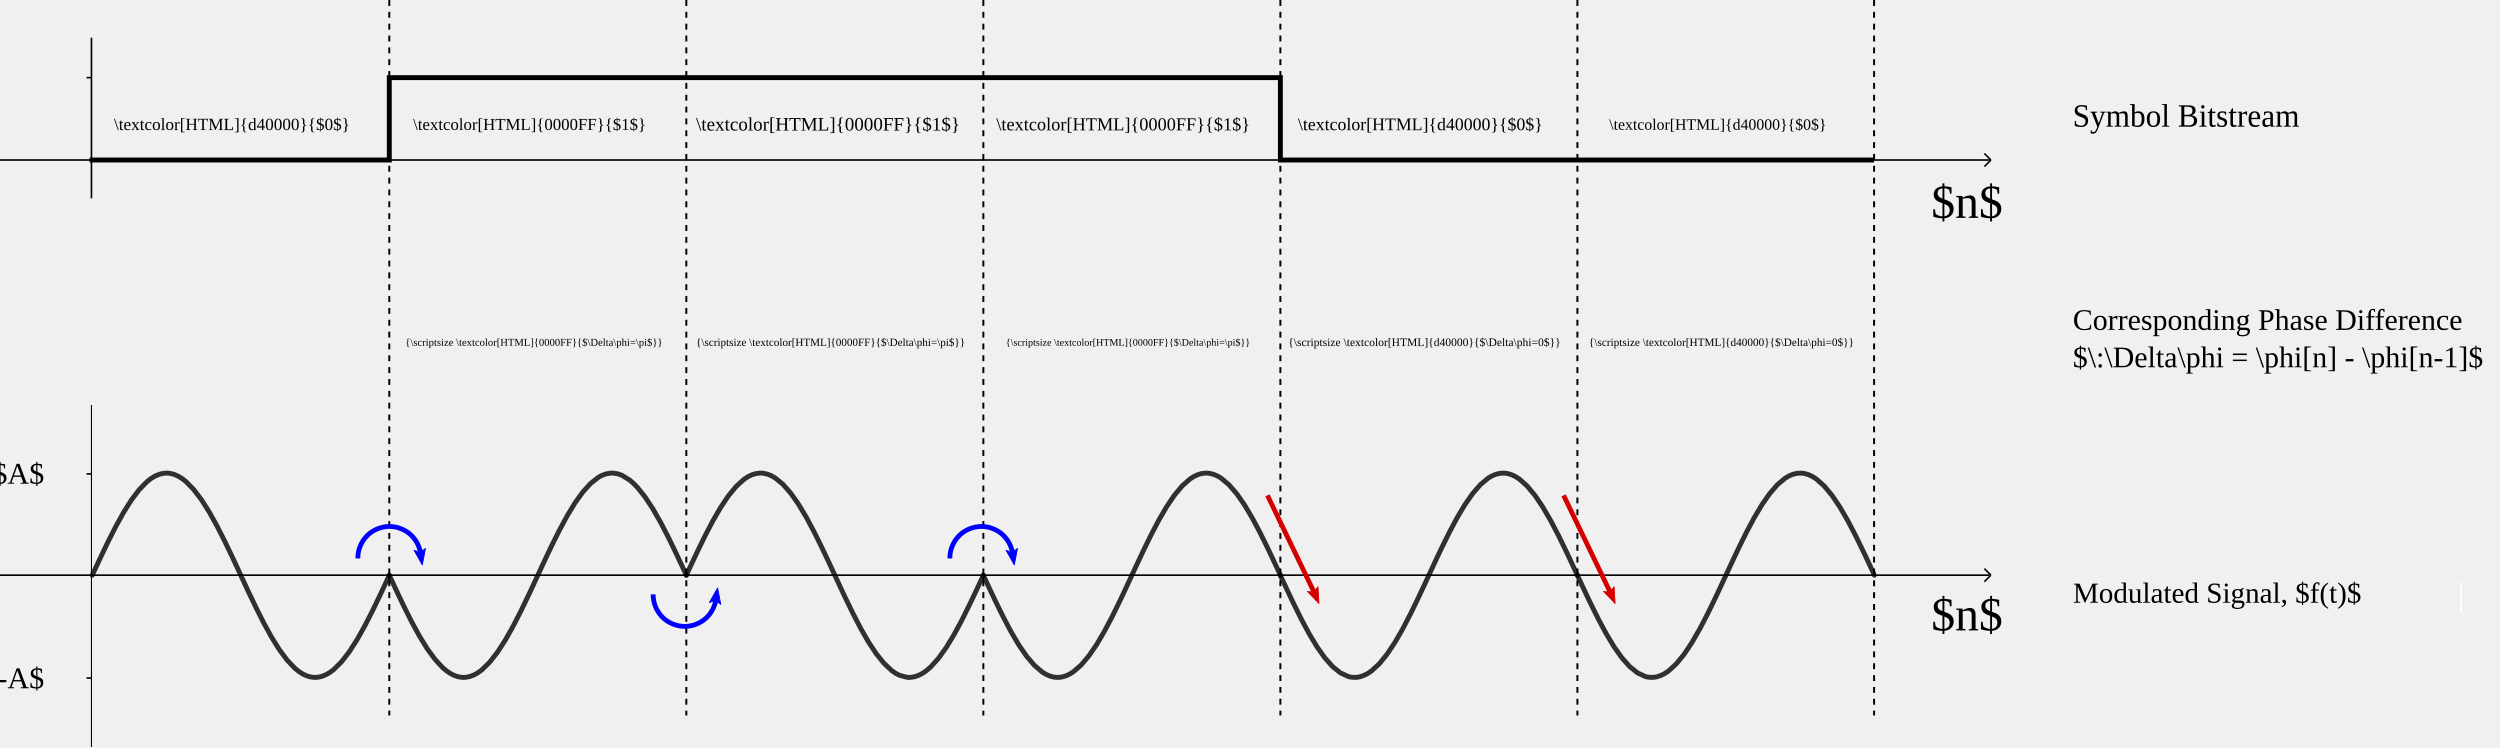
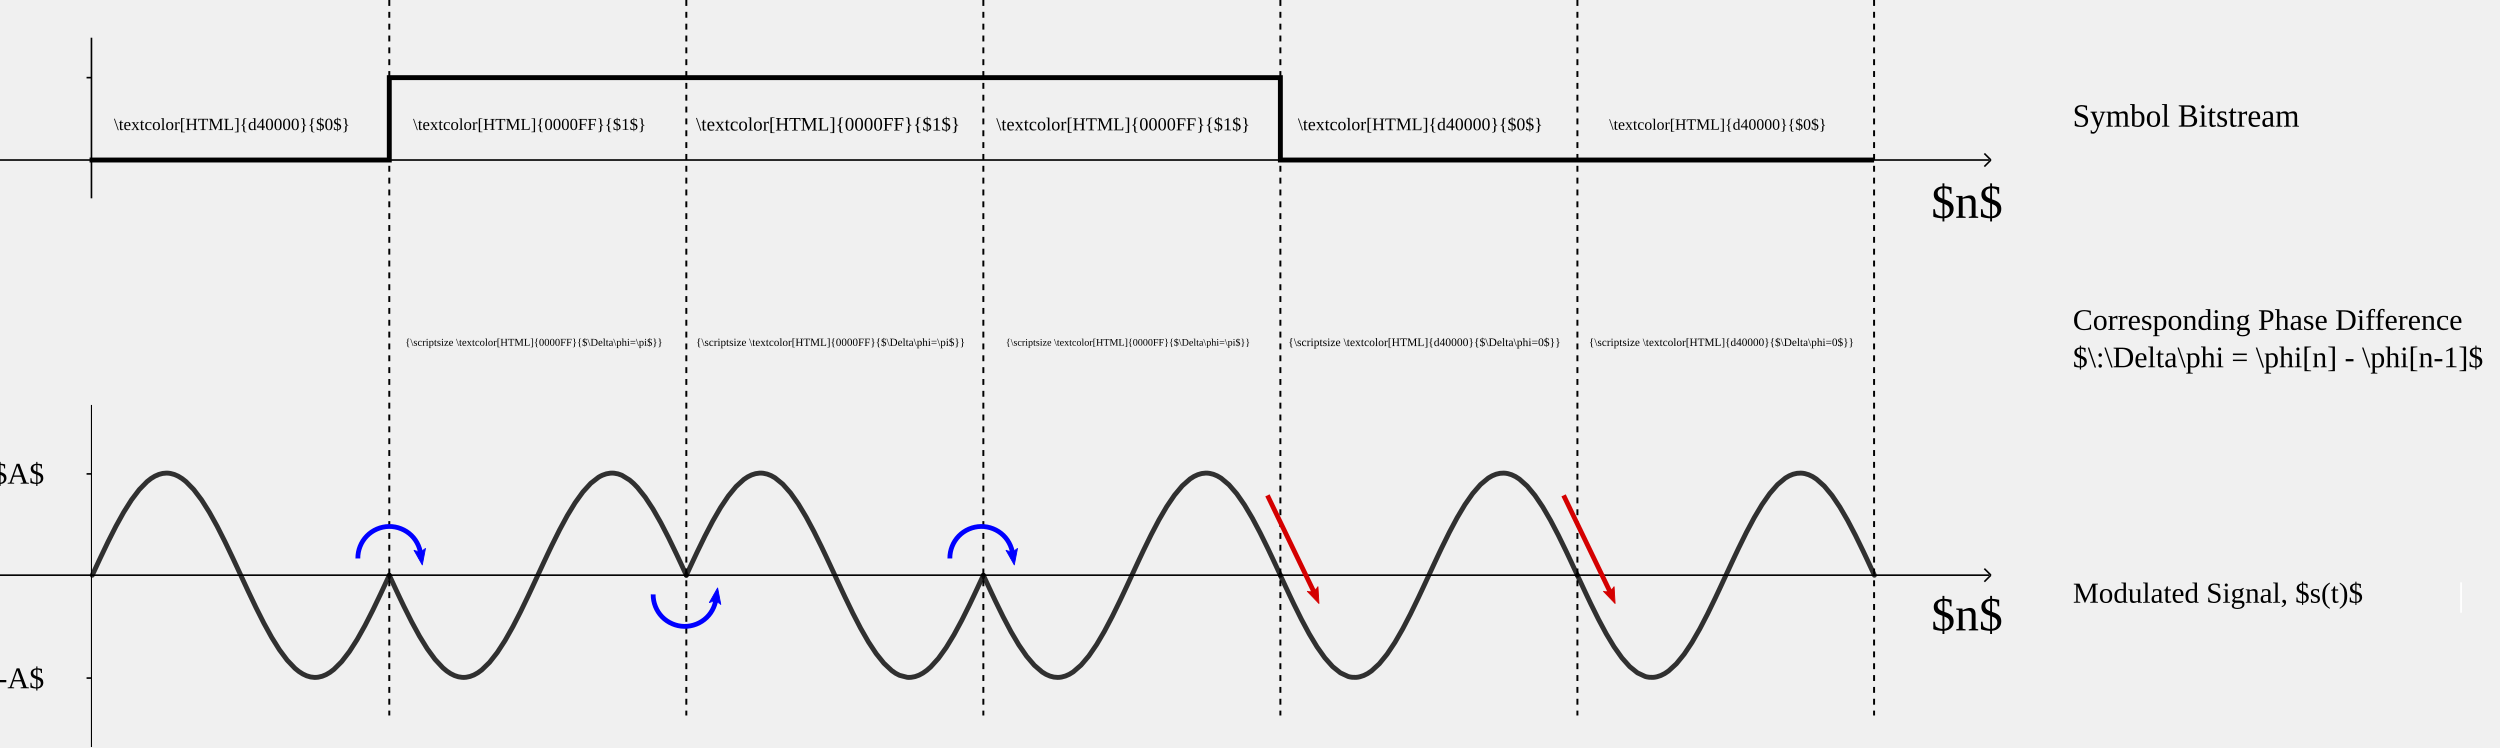
<svg xmlns="http://www.w3.org/2000/svg" version="1.1" width="1457.329" height="435.462" id="svg1217">
  <g id="g1551" style="stroke:#000000" transform="translate(-24.92,-154.1714)">
    <path fill="none" stroke="#d32f2f" paint-order="fill stroke markers" d="m 78.701,489.504 0.188,-0.406 m 0,0 2.269,-4.896 2.269,-4.86 4.537,-9.48 4.537,-8.949 4.537,-8.176 m 0,0 4.537,-7.182 4.537,-5.993 4.537,-4.642 2.269,-1.774 2.269,-1.392 2.269,-1.001 2.269,-0.603 2.269,-0.201 1.134,0.051 1.134,0.152 2.269,0.604 2.269,1.002 2.269,1.393 2.269,1.775 4.537,4.644 4.537,5.995 4.537,7.183 4.537,8.177 4.537,8.95 4.537,9.481 2.269,4.86 2.269,4.896 2.269,4.898 2.269,4.868 m 0,0 4.537,9.512 4.537,9.002 4.537,8.247 4.537,7.27 4.537,6.096 4.537,4.757 2.269,1.835 2.269,1.455 2.269,1.065 2.269,0.668 2.269,0.267 1.134,-0.018 1.134,-0.119 2.269,-0.539 2.269,-0.938 2.269,-1.33 2.269,-1.714 4.537,-4.528 4.537,-5.89 4.537,-7.093 4.537,-8.104 4.537,-8.896 m 0,0 4.537,-9.447 2.269,-4.851 2.269,-4.892 m 0,0 0.55,-1.189" stroke-opacity="0.8" stroke-linecap="round" stroke-linejoin="round" stroke-miterlimit="10" stroke-width="2.5" id="path1201" style="stroke:#000000;stroke-width:2.856;stroke-miterlimit:10;stroke-dasharray:none" />
    <path fill="none" stroke="#db6114" paint-order="fill stroke markers" d="m 251.849,489.504 3.987,8.586 m 0,0 2.269,4.817 2.269,4.726 m 0,0 4.537,9.052 4.537,8.317 4.537,7.357 4.537,6.198 m 0,0 4.537,4.871 2.269,1.896 2.269,1.517 2.269,1.129 2.269,0.733 2.269,0.332 1.134,0.015 1.134,-0.086 2.269,-0.474 2.269,-0.873 2.269,-1.267 2.269,-1.652 4.537,-4.412 4.537,-5.785 m 0,0 4.537,-7.002 4.537,-8.03 4.537,-8.84 4.537,-9.412 2.269,-4.841 2.269,-4.888 2.269,-4.901 2.269,-4.881 2.269,-4.828 2.269,-4.743 4.537,-9.102 4.537,-8.386 4.537,-7.443 4.537,-6.299 4.537,-4.985 4.537,-3.536 1.134,-0.645 1.134,-0.548 2.269,-0.798 2.269,-0.398 1.134,-0.048 1.134,0.053 2.269,0.408 2.269,0.809 m 0,0 4.537,2.793 2.269,1.966 2.269,2.328 4.537,5.679 4.537,6.91 4.537,7.954 4.537,8.783 4.537,9.375 2.269,4.83 2.269,4.882 m 0,0 1.288,2.783" stroke-opacity="0.8" stroke-linecap="round" stroke-linejoin="round" stroke-miterlimit="10" stroke-width="2.5" id="path1203" style="fill:none;stroke:#000000;stroke-width:2.856;stroke-miterlimit:10;stroke-dasharray:none" />
    <path fill="none" stroke="#db6114" paint-order="fill stroke markers" d="m 771.26,489.504 3.249,7.005 m 0,0 2.269,4.839 2.269,4.759 m 0,0 4.537,9.149 4.537,8.453 m 0,0 4.537,7.528 4.537,6.399 4.537,5.097 4.537,3.658 m 0,0 4.537,2.119 0.567,0.153 0.567,0.128 1.134,0.181 2.269,0.06 1.134,-0.121 1.134,-0.222 2.269,-0.744 2.269,-1.14 2.269,-1.528 4.537,-4.176 4.537,-5.571 4.537,-6.816 4.537,-7.877 4.537,-8.724 4.537,-9.336 2.269,-4.819 2.269,-4.876 2.269,-4.9 2.269,-4.891 2.269,-4.849 2.269,-4.774 4.537,-9.195 4.537,-8.518 4.537,-7.611 m 0,0 4.537,-6.498 4.537,-5.209 4.537,-3.779 2.269,-1.32 2.269,-0.927 2.269,-0.528 2.269,-0.126 1.134,0.088 1.134,0.189 2.269,0.679 2.269,1.076 2.269,1.465 4.537,4.057 m 0,0 4.537,5.463 4.537,6.722 4.537,7.798 4.537,8.664 m 0,0 4.537,9.295 2.269,4.806 2.269,4.869 m 0,0 2.026,4.375" stroke-opacity="0.8" stroke-linecap="round" stroke-linejoin="round" stroke-miterlimit="10" stroke-width="2.5" id="path1205" style="stroke:#000000;stroke-width:2.856;stroke-miterlimit:10;stroke-dasharray:none" />
    <path fill="none" stroke="#d32f2f" paint-order="fill stroke markers" d="m 424.997,489.504 1.773,-3.829 m 0,0 2.269,-4.874 2.269,-4.815 m 0,0 4.537,-9.323 4.537,-8.706 m 0,0 4.537,-7.852 4.537,-6.787 4.537,-5.538 4.537,-4.139 2.269,-1.508 2.269,-1.12 2.269,-0.724 2.269,-0.322 1.134,-0.01 1.134,0.091 2.269,0.483 2.269,0.883 2.269,1.276 m 0,0 4.537,3.696 4.537,5.132 4.537,6.43 4.537,7.554 4.537,8.473 4.537,9.164 2.269,4.764 2.269,4.843 2.269,4.888 2.269,4.901 2.269,4.88 2.269,4.827 4.537,9.363 4.537,8.765 4.537,7.93 4.537,6.881 4.537,5.645 4.537,4.257 2.269,1.571 2.269,1.183 m 0,0 4.537,1.176 0.567,0.034 0.567,0.009 1.134,-0.058 2.269,-0.418 2.269,-0.818 2.269,-1.213 2.269,-1.599 2.269,-1.975 4.537,-5.02 4.537,-6.331 4.537,-7.47 4.537,-8.407 m 0,0 4.537,-9.117 2.269,-4.748 2.269,-4.832 m 0,0 3.502,-7.549" stroke-opacity="0.8" stroke-linecap="round" stroke-linejoin="round" stroke-miterlimit="10" stroke-width="2.5" id="path1207" style="fill:none;stroke:#000000;stroke-width:2.856;stroke-miterlimit:10;stroke-dasharray:none" />
    <path fill="none" stroke="#6557d2" paint-order="fill stroke markers" d="m 598.144,489.504 2.511,5.419 m 0,0 2.269,4.858 2.269,4.789 m 0,0 4.537,9.24 4.537,8.582 4.537,7.693 4.537,6.595 4.537,5.319 4.537,3.9 2.269,1.383 2.269,0.992 2.269,0.593 2.269,0.191 1.134,-0.056 1.134,-0.156 2.269,-0.614 2.269,-1.012 2.269,-1.403 4.537,-3.937 4.537,-5.354 4.537,-6.626 4.537,-7.718 4.537,-8.602 4.537,-9.253 2.269,-4.793 2.269,-4.861 2.269,-4.896 2.269,-4.898 2.269,-4.867 2.269,-4.802 4.537,-9.282 4.537,-8.645 4.537,-7.773 4.537,-6.692 4.537,-5.429 4.537,-4.02 2.269,-1.446 2.269,-1.056 2.269,-0.659 2.269,-0.257 1.134,0.023 1.134,0.124 2.269,0.549 2.269,0.947 2.269,1.34 4.537,3.817 4.537,5.243 4.537,6.528 m 0,0 4.537,7.637 4.537,8.539 4.537,9.209 2.269,4.779 2.269,4.852 m 0,0 2.764,5.964" stroke-opacity="0.8" stroke-linecap="round" stroke-linejoin="round" stroke-miterlimit="10" stroke-width="2.5" id="path1209" style="fill:none;stroke:#000000;stroke-width:2.856;stroke-miterlimit:10;stroke-dasharray:none" />
    <path fill="none" stroke="#db6114" paint-order="fill stroke markers" d="m 944.436,489.504 3.249,7.005 m 0,0 2.269,4.839 2.269,4.759 m 0,0 4.537,9.149 4.537,8.453 m 0,0 4.537,7.528 4.537,6.399 4.537,5.097 4.537,3.658 m 0,0 4.537,2.119 0.567,0.153 0.567,0.128 1.134,0.181 2.269,0.06 1.134,-0.121 1.134,-0.222 2.269,-0.744 2.269,-1.14 2.269,-1.528 4.537,-4.176 4.537,-5.571 4.537,-6.816 4.537,-7.877 4.537,-8.724 4.537,-9.336 2.268,-4.819 2.269,-4.876 2.268,-4.9 2.268,-4.891 2.269,-4.849 2.268,-4.774 4.537,-9.195 4.537,-8.518 4.537,-7.611 m 0,0 4.537,-6.498 4.537,-5.209 4.537,-3.779 2.269,-1.32 2.268,-0.927 2.269,-0.528 2.268,-0.126 1.134,0.088 1.134,0.189 2.268,0.679 2.269,1.076 2.268,1.465 4.537,4.057 m 0,0 4.537,5.463 4.537,6.722 4.537,7.798 4.537,8.664 m 0,0 4.537,9.295 2.268,4.806 2.269,4.869 m 0,0 2.026,4.375" stroke-opacity="0.8" stroke-linecap="round" stroke-linejoin="round" stroke-miterlimit="10" stroke-width="2.5" id="path1453" style="stroke:#000000;stroke-width:2.856;stroke-miterlimit:10;stroke-dasharray:none" />
  </g>
  <defs id="defs1123">
    <marker style="overflow:visible" id="marker2501" refX="0" refY="0" orient="auto">
      <path transform="matrix(-0.3,0,0,-0.3,0.69,0)" d="M 8.719,4.034 -2.207,0.016 8.719,-4.002 c -1.745,2.372 -1.735,5.617 -6e-7,8.035 z" style="fill:#0000ff;fill-opacity:1;fill-rule:evenodd;stroke:#0000ff;stroke-width:0.625;stroke-linejoin:round;stroke-opacity:1" id="path2269" />
    </marker>
    <marker style="overflow:visible" id="Arrow2Send" refX="0" refY="0" orient="auto">
      <path transform="matrix(-0.3,0,0,-0.3,0.69,0)" d="M 8.719,4.034 -2.207,0.016 8.719,-4.002 c -1.745,2.372 -1.735,5.617 -6e-7,8.035 z" style="fill:#000000;fill-opacity:1;fill-rule:evenodd;stroke:#000000;stroke-width:0.625;stroke-linejoin:round;stroke-opacity:1" id="path2402" />
    </marker>
    <marker style="overflow:visible" id="Arrow1Lend" refX="0" refY="0" orient="auto">
      <path transform="matrix(-0.8,0,0,-0.8,-10,0)" style="fill:#0000ff;fill-opacity:1;fill-rule:evenodd;stroke:#0000ff;stroke-width:1pt;stroke-opacity:1" d="M 0,0 5,-5 -12.5,0 5,5 Z" id="path2372" />
    </marker>
  </defs>
  <path fill="none" stroke="#000000" paint-order="fill stroke markers" d="M 53.315,236.053 V 435.462" stroke-opacity="1" stroke-miterlimit="10" id="path1127" style="stroke-width:0.635" />
  <path fill="none" stroke="#000000" paint-order="fill stroke markers" d="M 0,335.282 H 1159.592" stroke-opacity="1" stroke-miterlimit="10" id="path1133" style="stroke-width:0.952" />
  <path fill="none" stroke="#000000" paint-order="fill stroke markers" d="m 1160.545,335.282 -3.808,-3.808" stroke-opacity="1" stroke-miterlimit="10" id="path1135" style="stroke-width:0.952" />
  <path fill="none" stroke="#000000" paint-order="fill stroke markers" d="m 1160.545,335.282 -3.808,3.808" stroke-opacity="1" stroke-miterlimit="10" id="path1137" style="stroke-width:0.952" />
  <path fill="none" stroke="#000000" paint-order="fill stroke markers" d="m 50.458,395.261 h 2.856" stroke-opacity="1" stroke-miterlimit="10" id="path1187" style="stroke-width:0.952" />
  <path fill="none" stroke="#000000" paint-order="fill stroke markers" d="m 50.458,276.255 h 2.856" stroke-opacity="1" stroke-miterlimit="10" id="path1189" style="stroke-width:0.952" />
  <path style="fill:none;stroke:#000000;stroke-width:1.151;stroke-linecap:butt;stroke-linejoin:miter;stroke-miterlimit:4;stroke-dasharray:3.452, 3.452;stroke-dashoffset:0;stroke-opacity:1" d="M 226.929,0 V 417.078" id="path1324" />
  <path style="fill:none;stroke:#000000;stroke-width:1.151;stroke-linecap:butt;stroke-linejoin:miter;stroke-miterlimit:4;stroke-dasharray:3.452, 3.452;stroke-dashoffset:0;stroke-opacity:1" d="M 400.077,0 V 417.078" id="path1326" />
  <path style="fill:none;stroke:#000000;stroke-width:1.151;stroke-linecap:butt;stroke-linejoin:miter;stroke-miterlimit:4;stroke-dasharray:3.452, 3.452;stroke-dashoffset:0;stroke-opacity:1" d="M 573.224,0 V 417.078" id="path1328" />
  <path style="fill:none;stroke:#000000;stroke-width:1.151;stroke-linecap:butt;stroke-linejoin:miter;stroke-miterlimit:4;stroke-dasharray:3.452, 3.452;stroke-dashoffset:0;stroke-opacity:1" d="M 746.372,0 V 417.078" id="path1330" />
  <path style="fill:none;stroke:#000000;stroke-width:1.151;stroke-linecap:butt;stroke-linejoin:miter;stroke-miterlimit:4;stroke-dasharray:3.452, 3.452;stroke-dashoffset:0;stroke-opacity:1" d="M 919.52,0 V 417.078" id="path1332" />
  <path style="fill:none;stroke:#000000;stroke-width:1.151;stroke-linecap:butt;stroke-linejoin:miter;stroke-miterlimit:4;stroke-dasharray:3.452, 3.452;stroke-dashoffset:0;stroke-opacity:1" d="M 1092.46,0 V 417.078" id="path1334" />
  <path fill="none" stroke="#000000" paint-order="fill stroke markers" d="M 53.315,21.981 V 115.608" stroke-opacity="1" stroke-miterlimit="10" id="path2181" style="stroke-width:0.952;stroke-miterlimit:10;stroke-dasharray:none" />
  <path fill="none" stroke="#000000" paint-order="fill stroke markers" d="M 0,93.279 H 1159.592" stroke-opacity="1" stroke-miterlimit="10" id="path2183" style="stroke-width:0.952" />
  <path fill="none" stroke="#000000" paint-order="fill stroke markers" d="m 1160.545,93.279 -3.808,-3.808" stroke-opacity="1" stroke-miterlimit="10" id="path2185" style="stroke-width:0.952" />
  <path fill="none" stroke="#000000" paint-order="fill stroke markers" d="m 1160.545,93.279 -3.808,3.808" stroke-opacity="1" stroke-miterlimit="10" id="path2187" style="stroke-width:0.952" />
  <path fill="none" stroke="#000000" paint-order="fill stroke markers" d="m 50.458,45.258 h 2.856" stroke-opacity="1" stroke-miterlimit="10" id="path2191" style="stroke-width:0.952" />
  <path style="fill:none;stroke:#000000;stroke-width:2.856;stroke-linecap:butt;stroke-linejoin:miter;stroke-miterlimit:4;stroke-dasharray:none;stroke-opacity:1" d="M 1092.46,93.279 H 746.372 V 45.258 H 573.224 400.077 226.929 V 93.279 H 52.202" id="path2239" />
  <text xml:space="preserve" style="font-size:10.004px;line-height:1.25;font-family:'Times New Roman';-inkscape-font-specification:'Times New Roman, ';word-spacing:0px;stroke-width:0.156" x="138.971" y="75.809" id="text2277">
    <tspan id="tspan2275" x="138.971" y="75.809" style="font-size:10.004px;text-align:center;text-anchor:middle;stroke-width:0.156">\textcolor[HTML]{d40000}{$0$}</tspan>
  </text>
  <text xml:space="preserve" style="font-size:9.795px;line-height:1.25;font-family:'Times New Roman';-inkscape-font-specification:'Times New Roman, ';word-spacing:0px;stroke-width:0.153" x="312.389" y="75.757" id="text2281">
    <tspan id="tspan2279" x="312.389" y="75.757" style="font-size:9.795px;text-align:center;text-anchor:middle;stroke-width:0.153">\textcolor[HTML]{0000FF}{$1$}</tspan>
  </text>
  <text xml:space="preserve" style="font-size:11.102px;line-height:1.25;font-family:'Times New Roman';-inkscape-font-specification:'Times New Roman, ';word-spacing:0px;stroke-width:0.173" x="486.843" y="76.085" id="text2285">
    <tspan id="tspan2283" x="486.843" y="76.085" style="font-size:11.102px;text-align:center;text-anchor:middle;stroke-width:0.173">\textcolor[HTML]{0000FF}{$1$}</tspan>
  </text>
  <text xml:space="preserve" style="font-size:10.671px;line-height:1.25;font-family:'Times New Roman';-inkscape-font-specification:'Times New Roman, ';word-spacing:0px;stroke-width:0.167" x="658.737" y="75.977" id="text2297">
    <tspan id="tspan2295" x="658.737" y="75.977" style="font-size:10.671px;text-align:center;text-anchor:middle;stroke-width:0.167">\textcolor[HTML]{0000FF}{$1$}</tspan>
  </text>
  <text xml:space="preserve" style="font-size:10.379px;line-height:1.25;font-family:'Times New Roman';-inkscape-font-specification:'Times New Roman, ';word-spacing:0px;stroke-width:0.162" x="831.867" y="75.903" id="text2301">
    <tspan id="tspan2299" x="831.867" y="75.903" style="font-size:10.379px;text-align:center;text-anchor:middle;stroke-width:0.162">\textcolor[HTML]{d40000}{$0$}</tspan>
  </text>
  <text xml:space="preserve" style="font-size:9.211px;line-height:1.25;font-family:'Times New Roman';-inkscape-font-specification:'Times New Roman, ';word-spacing:0px;stroke-width:0.144" x="1004.841" y="75.61" id="text2305">
    <tspan id="tspan2303" x="1004.841" y="75.61" style="font-size:9.211px;text-align:center;text-anchor:middle;stroke-width:0.144">\textcolor[HTML]{d40000}{$0$}</tspan>
  </text>
  <text xml:space="preserve" style="font-size:6.186px;line-height:1.25;font-family:'Times New Roman';-inkscape-font-specification:'Times New Roman, ';text-align:center;word-spacing:0px;text-anchor:middle;stroke-width:0.206" x="313.556" y="201.587" id="text2309">
    <tspan id="tspan2307" x="313.556" y="201.587" style="font-size:6.186px;text-align:center;text-anchor:middle;stroke-width:0.206">{\scriptsize \textcolor[HTML]{0000FF}{$\Delta\phi=\pi$}}</tspan>
  </text>
  <text xml:space="preserve" style="font-size:17.572px;line-height:1.25;font-family:'Times New Roman';-inkscape-font-specification:'Times New Roman, ';text-align:end;word-spacing:0px;text-anchor:end;stroke-width:1.757" x="38.962" y="281.958" id="text2793">
    <tspan id="tspan2791" x="38.962" y="281.958" style="text-align:end;text-anchor:end;stroke-width:1.757">$A$</tspan>
  </text>
  <text xml:space="preserve" style="font-size:17.572px;line-height:1.25;font-family:'Times New Roman';-inkscape-font-specification:'Times New Roman, ';text-align:end;word-spacing:0px;text-anchor:end;stroke-width:1.757" x="38.962" y="401.206" id="text2797">
    <tspan id="tspan2795" x="38.962" y="401.206" style="text-align:end;text-anchor:end;stroke-width:1.757">$-A$</tspan>
  </text>
  <text xml:space="preserve" style="font-size:6.467px;line-height:1.25;font-family:'Times New Roman';-inkscape-font-specification:'Times New Roman, ';text-align:center;word-spacing:0px;text-anchor:middle;stroke-width:0.216" x="486.597" y="201.658" id="text107">
    <tspan id="tspan105" x="486.597" y="201.658" style="font-size:6.467px;text-align:center;text-anchor:middle;stroke-width:0.216">{\scriptsize \textcolor[HTML]{0000FF}{$\Delta\phi=\pi$}}</tspan>
  </text>
  <text xml:space="preserve" style="font-size:5.874px;line-height:1.25;font-family:'Times New Roman';-inkscape-font-specification:'Times New Roman, ';text-align:center;word-spacing:0px;text-anchor:middle;stroke-width:0.196" x="659.75" y="201.509" id="text133">
    <tspan id="tspan131" x="659.75" y="201.509" style="font-size:5.874px;text-align:center;text-anchor:middle;stroke-width:0.196">{\scriptsize \textcolor[HTML]{0000FF}{$\Delta\phi=\pi$}}</tspan>
  </text>
  <text xml:space="preserve" style="font-size:6.735px;line-height:1.25;font-family:'Times New Roman';-inkscape-font-specification:'Times New Roman, ';text-align:center;word-spacing:0px;text-anchor:middle;stroke-width:0.225" x="832.89" y="201.725" id="text137">
    <tspan id="tspan135" x="832.89" y="201.725" style="font-size:6.735px;text-align:center;text-anchor:middle;stroke-width:0.225">{\scriptsize \textcolor[HTML]{d40000}{$\Delta\phi=0$}}</tspan>
  </text>
  <text xml:space="preserve" style="font-size:6.553px;line-height:1.25;font-family:'Times New Roman';-inkscape-font-specification:'Times New Roman, ';text-align:center;word-spacing:0px;text-anchor:middle;stroke-width:0.218" x="1005.936" y="201.679" id="text141">
    <tspan id="tspan139" x="1005.936" y="201.679" style="font-size:6.553px;text-align:center;text-anchor:middle;stroke-width:0.218">{\scriptsize \textcolor[HTML]{d40000}{$\Delta\phi=0$}}</tspan>
  </text>
  <g id="g2569" transform="matrix(1.396419,0,0,1.396419,-125.0781,-353.6678)">
    <path style="color:#000000;font-style:normal;font-variant:normal;font-weight:normal;font-stretch:normal;font-size:medium;line-height:normal;font-family:sans-serif;font-variant-ligatures:normal;font-variant-position:normal;font-variant-caps:normal;font-variant-numeric:normal;font-variant-alternates:normal;font-variant-east-asian:normal;font-feature-settings:normal;font-variation-settings:normal;text-indent:0;text-align:start;text-decoration:none;text-decoration-line:none;text-decoration-style:solid;text-decoration-color:#000000;letter-spacing:normal;word-spacing:normal;text-transform:none;writing-mode:lr-tb;direction:ltr;text-orientation:mixed;dominant-baseline:auto;baseline-shift:baseline;text-anchor:start;white-space:normal;shape-padding:0;shape-margin:0;inline-size:0;clip-rule:nonzero;display:inline;overflow:visible;visibility:visible;isolation:auto;mix-blend-mode:normal;color-interpolation:sRGB;color-interpolation-filters:linearRGB;solid-color:#000000;solid-opacity:1;vector-effect:none;fill:#0000ff;fill-opacity:1;fill-rule:nonzero;stroke:none;stroke-width:2;stroke-linecap:butt;stroke-linejoin:miter;stroke-miterlimit:4;stroke-dasharray:none;stroke-dashoffset:0;stroke-opacity:1;color-rendering:auto;image-rendering:auto;shape-rendering:auto;text-rendering:auto;enable-background:accumulate;stop-color:#000000" d="m 251.928,472.039 c -3.723,0.053 -7.367,1.625 -9.963,4.295 -2.595,2.67 -4.063,6.357 -4.01,10.08 l 2,-0.027 c -0.045,-3.175 1.231,-6.384 3.443,-8.66 2.213,-2.277 5.384,-3.642 8.559,-3.688 3.175,-0.045 6.382,1.231 8.658,3.443 2.277,2.213 3.642,5.384 3.688,8.559 0.002,0.115 0.002,0.23 0,0.346 l 2,0.027 c 0.002,-0.134 0.002,-0.268 0,-0.402 -0.053,-3.723 -1.623,-7.367 -4.293,-9.963 -2.67,-2.595 -6.359,-4.063 -10.082,-4.01 z" id="path2557" />
    <g id="g2547" transform="rotate(-10.11796,265.3677,485.8095)">
      <g id="g2551" style="opacity:1">
        <path style="color:#000000;font-style:normal;font-variant:normal;font-weight:normal;font-stretch:normal;font-size:medium;line-height:normal;font-family:sans-serif;font-variant-ligatures:normal;font-variant-position:normal;font-variant-caps:normal;font-variant-numeric:normal;font-variant-alternates:normal;font-variant-east-asian:normal;font-feature-settings:normal;font-variation-settings:normal;text-indent:0;text-align:start;text-decoration:none;text-decoration-line:none;text-decoration-style:solid;text-decoration-color:#000000;letter-spacing:normal;word-spacing:normal;text-transform:none;writing-mode:lr-tb;direction:ltr;text-orientation:mixed;dominant-baseline:auto;baseline-shift:baseline;text-anchor:start;white-space:normal;shape-padding:0;shape-margin:0;inline-size:0;clip-rule:nonzero;display:inline;overflow:visible;visibility:visible;isolation:auto;mix-blend-mode:normal;color-interpolation:sRGB;color-interpolation-filters:linearRGB;solid-color:#000000;solid-opacity:1;vector-effect:none;fill:#0000ff;fill-opacity:1;fill-rule:evenodd;stroke:none;stroke-width:0.375;stroke-linecap:butt;stroke-linejoin:round;stroke-miterlimit:4;stroke-dasharray:none;stroke-dashoffset:0;stroke-opacity:1;color-rendering:auto;image-rendering:auto;shape-rendering:auto;text-rendering:auto;enable-background:accumulate;stop-color:#000000;stop-opacity:1" d="m 267.778,482.584 -2.504,6.521 -2.317,-6.589 c 1.408,1.067 3.355,1.089 4.821,0.069 z" id="path2553" />
        <path style="color:#000000;font-style:normal;font-variant:normal;font-weight:normal;font-stretch:normal;font-size:medium;line-height:normal;font-family:sans-serif;font-variant-ligatures:normal;font-variant-position:normal;font-variant-caps:normal;font-variant-numeric:normal;font-variant-alternates:normal;font-variant-east-asian:normal;font-feature-settings:normal;font-variation-settings:normal;text-indent:0;text-align:start;text-decoration:none;text-decoration-line:none;text-decoration-style:solid;text-decoration-color:#000000;letter-spacing:normal;word-spacing:normal;text-transform:none;writing-mode:lr-tb;direction:ltr;text-orientation:mixed;dominant-baseline:auto;baseline-shift:baseline;text-anchor:start;white-space:normal;shape-padding:0;shape-margin:0;inline-size:0;clip-rule:nonzero;display:inline;overflow:visible;visibility:visible;isolation:auto;mix-blend-mode:normal;color-interpolation:sRGB;color-interpolation-filters:linearRGB;solid-color:#000000;solid-opacity:1;vector-effect:none;fill:#0000ff;fill-opacity:1;fill-rule:evenodd;stroke:none;stroke-width:0.375;stroke-linecap:butt;stroke-linejoin:round;stroke-miterlimit:4;stroke-dasharray:none;stroke-dashoffset:0;stroke-opacity:1;color-rendering:auto;image-rendering:auto;shape-rendering:auto;text-rendering:auto;enable-background:accumulate;stop-color:#000000;stop-opacity:1" d="m 262.971,482.328 a 0.188,0.188 0 0 0 -0.189,0.25 l 2.316,6.588 a 0.188,0.188 0 0 0 0.352,0.006 l 2.504,-6.521 a 0.188,0.188 0 0 0 -0.281,-0.221 c -1.401,0.975 -3.259,0.953 -4.602,-0.065 a 0.188,0.188 0 0 0 -0.1,-0.037 z m 0.289,0.479 c 1.303,0.781 2.87,0.801 4.211,0.059 l -2.189,5.697 z" id="path2555" />
      </g>
    </g>
  </g>
  <g id="g2581" transform="matrix(1.396419,0,0,-1.396419,47.07058,1025.705)">
    <path style="color:#000000;font-style:normal;font-variant:normal;font-weight:normal;font-stretch:normal;font-size:medium;line-height:normal;font-family:sans-serif;font-variant-ligatures:normal;font-variant-position:normal;font-variant-caps:normal;font-variant-numeric:normal;font-variant-alternates:normal;font-variant-east-asian:normal;font-feature-settings:normal;font-variation-settings:normal;text-indent:0;text-align:start;text-decoration:none;text-decoration-line:none;text-decoration-style:solid;text-decoration-color:#000000;letter-spacing:normal;word-spacing:normal;text-transform:none;writing-mode:lr-tb;direction:ltr;text-orientation:mixed;dominant-baseline:auto;baseline-shift:baseline;text-anchor:start;white-space:normal;shape-padding:0;shape-margin:0;inline-size:0;clip-rule:nonzero;display:inline;overflow:visible;visibility:visible;isolation:auto;mix-blend-mode:normal;color-interpolation:sRGB;color-interpolation-filters:linearRGB;solid-color:#000000;solid-opacity:1;vector-effect:none;fill:#0000ff;fill-opacity:1;fill-rule:nonzero;stroke:none;stroke-width:2;stroke-linecap:butt;stroke-linejoin:miter;stroke-miterlimit:4;stroke-dasharray:none;stroke-dashoffset:0;stroke-opacity:1;color-rendering:auto;image-rendering:auto;shape-rendering:auto;text-rendering:auto;enable-background:accumulate;stop-color:#000000" d="m 251.928,472.039 c -3.723,0.053 -7.367,1.625 -9.963,4.295 -2.595,2.67 -4.063,6.357 -4.01,10.08 l 2,-0.027 c -0.045,-3.175 1.231,-6.384 3.443,-8.66 2.213,-2.277 5.384,-3.642 8.559,-3.688 3.175,-0.045 6.382,1.231 8.658,3.443 2.277,2.213 3.642,5.384 3.688,8.559 0.002,0.115 0.002,0.23 0,0.346 l 2,0.027 c 0.002,-0.134 0.002,-0.268 0,-0.402 -0.053,-3.723 -1.623,-7.367 -4.293,-9.963 -2.67,-2.595 -6.359,-4.063 -10.082,-4.01 z" id="path2571" />
    <g id="g2579" transform="rotate(-10.11796,265.3677,485.8095)">
      <g id="g2577" style="opacity:1">
        <path style="color:#000000;font-style:normal;font-variant:normal;font-weight:normal;font-stretch:normal;font-size:medium;line-height:normal;font-family:sans-serif;font-variant-ligatures:normal;font-variant-position:normal;font-variant-caps:normal;font-variant-numeric:normal;font-variant-alternates:normal;font-variant-east-asian:normal;font-feature-settings:normal;font-variation-settings:normal;text-indent:0;text-align:start;text-decoration:none;text-decoration-line:none;text-decoration-style:solid;text-decoration-color:#000000;letter-spacing:normal;word-spacing:normal;text-transform:none;writing-mode:lr-tb;direction:ltr;text-orientation:mixed;dominant-baseline:auto;baseline-shift:baseline;text-anchor:start;white-space:normal;shape-padding:0;shape-margin:0;inline-size:0;clip-rule:nonzero;display:inline;overflow:visible;visibility:visible;isolation:auto;mix-blend-mode:normal;color-interpolation:sRGB;color-interpolation-filters:linearRGB;solid-color:#000000;solid-opacity:1;vector-effect:none;fill:#0000ff;fill-opacity:1;fill-rule:evenodd;stroke:none;stroke-width:0.375;stroke-linecap:butt;stroke-linejoin:round;stroke-miterlimit:4;stroke-dasharray:none;stroke-dashoffset:0;stroke-opacity:1;color-rendering:auto;image-rendering:auto;shape-rendering:auto;text-rendering:auto;enable-background:accumulate;stop-color:#000000;stop-opacity:1" d="m 267.778,482.584 -2.504,6.521 -2.317,-6.589 c 1.408,1.067 3.355,1.089 4.821,0.069 z" id="path2573" />
        <path style="color:#000000;font-style:normal;font-variant:normal;font-weight:normal;font-stretch:normal;font-size:medium;line-height:normal;font-family:sans-serif;font-variant-ligatures:normal;font-variant-position:normal;font-variant-caps:normal;font-variant-numeric:normal;font-variant-alternates:normal;font-variant-east-asian:normal;font-feature-settings:normal;font-variation-settings:normal;text-indent:0;text-align:start;text-decoration:none;text-decoration-line:none;text-decoration-style:solid;text-decoration-color:#000000;letter-spacing:normal;word-spacing:normal;text-transform:none;writing-mode:lr-tb;direction:ltr;text-orientation:mixed;dominant-baseline:auto;baseline-shift:baseline;text-anchor:start;white-space:normal;shape-padding:0;shape-margin:0;inline-size:0;clip-rule:nonzero;display:inline;overflow:visible;visibility:visible;isolation:auto;mix-blend-mode:normal;color-interpolation:sRGB;color-interpolation-filters:linearRGB;solid-color:#000000;solid-opacity:1;vector-effect:none;fill:#0000ff;fill-opacity:1;fill-rule:evenodd;stroke:none;stroke-width:0.375;stroke-linecap:butt;stroke-linejoin:round;stroke-miterlimit:4;stroke-dasharray:none;stroke-dashoffset:0;stroke-opacity:1;color-rendering:auto;image-rendering:auto;shape-rendering:auto;text-rendering:auto;enable-background:accumulate;stop-color:#000000;stop-opacity:1" d="m 262.971,482.328 a 0.188,0.188 0 0 0 -0.189,0.25 l 2.316,6.588 a 0.188,0.188 0 0 0 0.352,0.006 l 2.504,-6.521 a 0.188,0.188 0 0 0 -0.281,-0.221 c -1.401,0.975 -3.259,0.953 -4.602,-0.065 a 0.188,0.188 0 0 0 -0.1,-0.037 z m 0.289,0.479 c 1.303,0.781 2.87,0.801 4.211,0.059 l -2.189,5.697 z" id="path2575" />
      </g>
    </g>
  </g>
  <g id="g2593" transform="matrix(1.396419,0,0,1.396419,220.0237,-353.6678)">
    <path style="color:#000000;font-style:normal;font-variant:normal;font-weight:normal;font-stretch:normal;font-size:medium;line-height:normal;font-family:sans-serif;font-variant-ligatures:normal;font-variant-position:normal;font-variant-caps:normal;font-variant-numeric:normal;font-variant-alternates:normal;font-variant-east-asian:normal;font-feature-settings:normal;font-variation-settings:normal;text-indent:0;text-align:start;text-decoration:none;text-decoration-line:none;text-decoration-style:solid;text-decoration-color:#000000;letter-spacing:normal;word-spacing:normal;text-transform:none;writing-mode:lr-tb;direction:ltr;text-orientation:mixed;dominant-baseline:auto;baseline-shift:baseline;text-anchor:start;white-space:normal;shape-padding:0;shape-margin:0;inline-size:0;clip-rule:nonzero;display:inline;overflow:visible;visibility:visible;isolation:auto;mix-blend-mode:normal;color-interpolation:sRGB;color-interpolation-filters:linearRGB;solid-color:#000000;solid-opacity:1;vector-effect:none;fill:#0000ff;fill-opacity:1;fill-rule:nonzero;stroke:none;stroke-width:2;stroke-linecap:butt;stroke-linejoin:miter;stroke-miterlimit:4;stroke-dasharray:none;stroke-dashoffset:0;stroke-opacity:1;color-rendering:auto;image-rendering:auto;shape-rendering:auto;text-rendering:auto;enable-background:accumulate;stop-color:#000000" d="m 251.928,472.039 c -3.723,0.053 -7.367,1.625 -9.963,4.295 -2.595,2.67 -4.063,6.357 -4.01,10.08 l 2,-0.027 c -0.045,-3.175 1.231,-6.384 3.443,-8.66 2.213,-2.277 5.384,-3.642 8.559,-3.688 3.175,-0.045 6.382,1.231 8.658,3.443 2.277,2.213 3.642,5.384 3.688,8.559 0.002,0.115 0.002,0.23 0,0.346 l 2,0.027 c 0.002,-0.134 0.002,-0.268 0,-0.402 -0.053,-3.723 -1.623,-7.367 -4.293,-9.963 -2.67,-2.595 -6.359,-4.063 -10.082,-4.01 z" id="path2583" />
    <g id="g2591" transform="rotate(-10.11796,265.3677,485.8095)">
      <g id="g2589" style="opacity:1">
        <path style="color:#000000;font-style:normal;font-variant:normal;font-weight:normal;font-stretch:normal;font-size:medium;line-height:normal;font-family:sans-serif;font-variant-ligatures:normal;font-variant-position:normal;font-variant-caps:normal;font-variant-numeric:normal;font-variant-alternates:normal;font-variant-east-asian:normal;font-feature-settings:normal;font-variation-settings:normal;text-indent:0;text-align:start;text-decoration:none;text-decoration-line:none;text-decoration-style:solid;text-decoration-color:#000000;letter-spacing:normal;word-spacing:normal;text-transform:none;writing-mode:lr-tb;direction:ltr;text-orientation:mixed;dominant-baseline:auto;baseline-shift:baseline;text-anchor:start;white-space:normal;shape-padding:0;shape-margin:0;inline-size:0;clip-rule:nonzero;display:inline;overflow:visible;visibility:visible;isolation:auto;mix-blend-mode:normal;color-interpolation:sRGB;color-interpolation-filters:linearRGB;solid-color:#000000;solid-opacity:1;vector-effect:none;fill:#0000ff;fill-opacity:1;fill-rule:evenodd;stroke:none;stroke-width:0.375;stroke-linecap:butt;stroke-linejoin:round;stroke-miterlimit:4;stroke-dasharray:none;stroke-dashoffset:0;stroke-opacity:1;color-rendering:auto;image-rendering:auto;shape-rendering:auto;text-rendering:auto;enable-background:accumulate;stop-color:#000000;stop-opacity:1" d="m 267.778,482.584 -2.504,6.521 -2.317,-6.589 c 1.408,1.067 3.355,1.089 4.821,0.069 z" id="path2585" />
        <path style="color:#000000;font-style:normal;font-variant:normal;font-weight:normal;font-stretch:normal;font-size:medium;line-height:normal;font-family:sans-serif;font-variant-ligatures:normal;font-variant-position:normal;font-variant-caps:normal;font-variant-numeric:normal;font-variant-alternates:normal;font-variant-east-asian:normal;font-feature-settings:normal;font-variation-settings:normal;text-indent:0;text-align:start;text-decoration:none;text-decoration-line:none;text-decoration-style:solid;text-decoration-color:#000000;letter-spacing:normal;word-spacing:normal;text-transform:none;writing-mode:lr-tb;direction:ltr;text-orientation:mixed;dominant-baseline:auto;baseline-shift:baseline;text-anchor:start;white-space:normal;shape-padding:0;shape-margin:0;inline-size:0;clip-rule:nonzero;display:inline;overflow:visible;visibility:visible;isolation:auto;mix-blend-mode:normal;color-interpolation:sRGB;color-interpolation-filters:linearRGB;solid-color:#000000;solid-opacity:1;vector-effect:none;fill:#0000ff;fill-opacity:1;fill-rule:evenodd;stroke:none;stroke-width:0.375;stroke-linecap:butt;stroke-linejoin:round;stroke-miterlimit:4;stroke-dasharray:none;stroke-dashoffset:0;stroke-opacity:1;color-rendering:auto;image-rendering:auto;shape-rendering:auto;text-rendering:auto;enable-background:accumulate;stop-color:#000000;stop-opacity:1" d="m 262.971,482.328 a 0.188,0.188 0 0 0 -0.189,0.25 l 2.316,6.588 a 0.188,0.188 0 0 0 0.352,0.006 l 2.504,-6.521 a 0.188,0.188 0 0 0 -0.281,-0.221 c -1.401,0.975 -3.259,0.953 -4.602,-0.065 a 0.188,0.188 0 0 0 -0.1,-0.037 z m 0.289,0.479 c 1.303,0.781 2.87,0.801 4.211,0.059 l -2.189,5.697 z" id="path2587" />
      </g>
    </g>
  </g>
  <g id="g2707" transform="matrix(1.396419,0,0,1.396419,391.1324,-354.245)">
    <g id="g2603" transform="rotate(-24.43591,305.9499,485.3132)" style="fill:#d40000;stroke:#d40000;stroke-width:0;stroke-miterlimit:4;stroke-dasharray:none">
      <g id="g2601" style="opacity:1;fill:#d40000;stroke:#d40000;stroke-width:0;stroke-miterlimit:4;stroke-dasharray:none">
        <path style="color:#000000;font-style:normal;font-variant:normal;font-weight:normal;font-stretch:normal;font-size:medium;line-height:normal;font-family:sans-serif;font-variant-ligatures:normal;font-variant-position:normal;font-variant-caps:normal;font-variant-numeric:normal;font-variant-alternates:normal;font-variant-east-asian:normal;font-feature-settings:normal;font-variation-settings:normal;text-indent:0;text-align:start;text-decoration:none;text-decoration-line:none;text-decoration-style:solid;text-decoration-color:#000000;letter-spacing:normal;word-spacing:normal;text-transform:none;writing-mode:lr-tb;direction:ltr;text-orientation:mixed;dominant-baseline:auto;baseline-shift:baseline;text-anchor:start;white-space:normal;shape-padding:0;shape-margin:0;inline-size:0;clip-rule:nonzero;display:inline;overflow:visible;visibility:visible;isolation:auto;mix-blend-mode:normal;color-interpolation:sRGB;color-interpolation-filters:linearRGB;solid-color:#000000;solid-opacity:1;vector-effect:none;fill:#d40000;fill-opacity:1;fill-rule:evenodd;stroke:#d40000;stroke-width:0;stroke-linecap:butt;stroke-linejoin:round;stroke-miterlimit:4;stroke-dasharray:none;stroke-dashoffset:0;stroke-opacity:1;color-rendering:auto;image-rendering:auto;shape-rendering:auto;text-rendering:auto;enable-background:accumulate;stop-color:#000000;stop-opacity:1" d="m 267.778,482.584 -2.504,6.521 -2.317,-6.589 c 1.408,1.067 3.355,1.089 4.821,0.069 z" id="path2597" />
        <path style="color:#000000;font-style:normal;font-variant:normal;font-weight:normal;font-stretch:normal;font-size:medium;line-height:normal;font-family:sans-serif;font-variant-ligatures:normal;font-variant-position:normal;font-variant-caps:normal;font-variant-numeric:normal;font-variant-alternates:normal;font-variant-east-asian:normal;font-feature-settings:normal;font-variation-settings:normal;text-indent:0;text-align:start;text-decoration:none;text-decoration-line:none;text-decoration-style:solid;text-decoration-color:#000000;letter-spacing:normal;word-spacing:normal;text-transform:none;writing-mode:lr-tb;direction:ltr;text-orientation:mixed;dominant-baseline:auto;baseline-shift:baseline;text-anchor:start;white-space:normal;shape-padding:0;shape-margin:0;inline-size:0;clip-rule:nonzero;display:inline;overflow:visible;visibility:visible;isolation:auto;mix-blend-mode:normal;color-interpolation:sRGB;color-interpolation-filters:linearRGB;solid-color:#000000;solid-opacity:1;vector-effect:none;fill:#d40000;fill-opacity:1;fill-rule:evenodd;stroke:#d40000;stroke-width:0;stroke-linecap:butt;stroke-linejoin:round;stroke-miterlimit:4;stroke-dasharray:none;stroke-dashoffset:0;stroke-opacity:1;color-rendering:auto;image-rendering:auto;shape-rendering:auto;text-rendering:auto;enable-background:accumulate;stop-color:#000000;stop-opacity:1" d="m 262.971,482.328 a 0.188,0.188 0 0 0 -0.189,0.25 l 2.316,6.588 a 0.188,0.188 0 0 0 0.352,0.006 l 2.504,-6.521 a 0.188,0.188 0 0 0 -0.281,-0.221 c -1.401,0.975 -3.259,0.953 -4.602,-0.065 a 0.188,0.188 0 0 0 -0.1,-0.037 z m 0.289,0.479 c 1.303,0.781 2.87,0.801 4.211,0.059 l -2.189,5.697 z" id="path2599" />
      </g>
    </g>
    <path style="fill:#d40000;stroke:#d40000;stroke-width:2;stroke-linecap:butt;stroke-linejoin:miter;stroke-miterlimit:4;stroke-dasharray:none;stroke-opacity:1" d="m 248.993,460.466 20.453,42.48" id="path2616" />
  </g>
  <g id="g2719" transform="matrix(1.396419,0,0,1.396419,563.7693,-354.245)">
    <g id="g2715" transform="rotate(-24.43591,305.9499,485.3132)" style="fill:#d40000;stroke:#d40000;stroke-width:0;stroke-miterlimit:4;stroke-dasharray:none">
      <g id="g2713" style="opacity:1;fill:#d40000;stroke:#d40000;stroke-width:0;stroke-miterlimit:4;stroke-dasharray:none">
        <path style="color:#000000;font-style:normal;font-variant:normal;font-weight:normal;font-stretch:normal;font-size:medium;line-height:normal;font-family:sans-serif;font-variant-ligatures:normal;font-variant-position:normal;font-variant-caps:normal;font-variant-numeric:normal;font-variant-alternates:normal;font-variant-east-asian:normal;font-feature-settings:normal;font-variation-settings:normal;text-indent:0;text-align:start;text-decoration:none;text-decoration-line:none;text-decoration-style:solid;text-decoration-color:#000000;letter-spacing:normal;word-spacing:normal;text-transform:none;writing-mode:lr-tb;direction:ltr;text-orientation:mixed;dominant-baseline:auto;baseline-shift:baseline;text-anchor:start;white-space:normal;shape-padding:0;shape-margin:0;inline-size:0;clip-rule:nonzero;display:inline;overflow:visible;visibility:visible;isolation:auto;mix-blend-mode:normal;color-interpolation:sRGB;color-interpolation-filters:linearRGB;solid-color:#000000;solid-opacity:1;vector-effect:none;fill:#d40000;fill-opacity:1;fill-rule:evenodd;stroke:#d40000;stroke-width:0;stroke-linecap:butt;stroke-linejoin:round;stroke-miterlimit:4;stroke-dasharray:none;stroke-dashoffset:0;stroke-opacity:1;color-rendering:auto;image-rendering:auto;shape-rendering:auto;text-rendering:auto;enable-background:accumulate;stop-color:#000000;stop-opacity:1" d="m 267.778,482.584 -2.504,6.521 -2.317,-6.589 c 1.408,1.067 3.355,1.089 4.821,0.069 z" id="path2709" />
        <path style="color:#000000;font-style:normal;font-variant:normal;font-weight:normal;font-stretch:normal;font-size:medium;line-height:normal;font-family:sans-serif;font-variant-ligatures:normal;font-variant-position:normal;font-variant-caps:normal;font-variant-numeric:normal;font-variant-alternates:normal;font-variant-east-asian:normal;font-feature-settings:normal;font-variation-settings:normal;text-indent:0;text-align:start;text-decoration:none;text-decoration-line:none;text-decoration-style:solid;text-decoration-color:#000000;letter-spacing:normal;word-spacing:normal;text-transform:none;writing-mode:lr-tb;direction:ltr;text-orientation:mixed;dominant-baseline:auto;baseline-shift:baseline;text-anchor:start;white-space:normal;shape-padding:0;shape-margin:0;inline-size:0;clip-rule:nonzero;display:inline;overflow:visible;visibility:visible;isolation:auto;mix-blend-mode:normal;color-interpolation:sRGB;color-interpolation-filters:linearRGB;solid-color:#000000;solid-opacity:1;vector-effect:none;fill:#d40000;fill-opacity:1;fill-rule:evenodd;stroke:#d40000;stroke-width:0;stroke-linecap:butt;stroke-linejoin:round;stroke-miterlimit:4;stroke-dasharray:none;stroke-dashoffset:0;stroke-opacity:1;color-rendering:auto;image-rendering:auto;shape-rendering:auto;text-rendering:auto;enable-background:accumulate;stop-color:#000000;stop-opacity:1" d="m 262.971,482.328 a 0.188,0.188 0 0 0 -0.189,0.25 l 2.316,6.588 a 0.188,0.188 0 0 0 0.352,0.006 l 2.504,-6.521 a 0.188,0.188 0 0 0 -0.281,-0.221 c -1.401,0.975 -3.259,0.953 -4.602,-0.065 a 0.188,0.188 0 0 0 -0.1,-0.037 z m 0.289,0.479 c 1.303,0.781 2.87,0.801 4.211,0.059 l -2.189,5.697 z" id="path2711" />
      </g>
    </g>
    <path style="fill:#d40000;stroke:#d40000;stroke-width:2;stroke-linecap:butt;stroke-linejoin:miter;stroke-miterlimit:4;stroke-dasharray:none;stroke-opacity:1" d="m 248.993,460.466 20.453,42.48" id="path2717" />
  </g>
  <text xml:space="preserve" style="font-size:27.781px;line-height:1.25;font-family:'Times New Roman';-inkscape-font-specification:'Times New Roman, ';word-spacing:0px;stroke-width:0.434" x="1157.054" y="126.985" id="text85">
    <tspan id="tspan83" x="1157.054" y="126.985" style="font-size:27.781px;text-align:center;text-anchor:middle;stroke-width:0.434">$n$</tspan>
  </text>
  <text xml:space="preserve" style="font-size:27.781px;line-height:1.25;font-family:'Times New Roman';-inkscape-font-specification:'Times New Roman, ';word-spacing:0px;stroke-width:0.434" x="1157.054" y="367.468" id="text89">
    <tspan id="tspan87" x="1157.054" y="367.468" style="font-size:27.781px;text-align:center;text-anchor:middle;stroke-width:0.434">$n$</tspan>
  </text>
  <text xml:space="preserve" style="font-size:18.613px;line-height:1.25;font-family:'Times New Roman';-inkscape-font-specification:'Times New Roman, ';text-align:start;word-spacing:0px;text-anchor:start;stroke-width:0.186" x="1233.089" y="72.344" id="text2365" transform="scale(0.9798214,1.020594)">
    <tspan id="tspan2363" x="1233.089" y="72.344" style="font-size:18.613px;text-align:start;text-anchor:start;stroke-width:0.186">Symbol Bitstream</tspan>
  </text>
  <text xml:space="preserve" style="font-size:17.428px;line-height:1.25;font-family:'Times New Roman';-inkscape-font-specification:'Times New Roman, ';text-align:start;word-spacing:0px;text-anchor:start;stroke-width:0.174" x="1208.318" y="192.288" id="text1136">
    <tspan x="1208.318" y="192.288" style="font-size:17.428px;text-align:start;text-anchor:start;stroke-width:0.174" id="tspan2967">Corresponding Phase Difference</tspan>
    <tspan x="1208.318" y="214.073" style="font-size:17.428px;text-align:start;text-anchor:start;stroke-width:0.174" id="tspan2971">$\:\Delta\phi = \phi[n] - \phi[n-1]$</tspan>
  </text>
  <text xml:space="preserve" style="font-size:16.959px;line-height:1.25;font-family:'Times New Roman';-inkscape-font-specification:'Times New Roman, ';text-align:start;word-spacing:0px;text-anchor:start;stroke-width:0.17" x="1208.383" y="351.341" id="text1140">
-     <tspan id="tspan1138" x="1208.383" y="351.341" style="font-size:16.959px;text-align:start;text-anchor:start;stroke-width:0.17">Modulated Signal, $f(t)$</tspan>
+     <tspan id="tspan1138" x="1208.383" y="351.341" style="font-size:16.959px;text-align:start;text-anchor:start;stroke-width:0.17">Modulated Signal, $s(t)$</tspan>
  </text>
  <path style="fill:#ffffff;stroke:#ffffff;stroke-width:1px;stroke-linecap:butt;stroke-linejoin:miter;stroke-opacity:1" d="m 1434.645,339.471 c 0,5.9 0,11.799 0,17.698" id="path2945" />
</svg>
